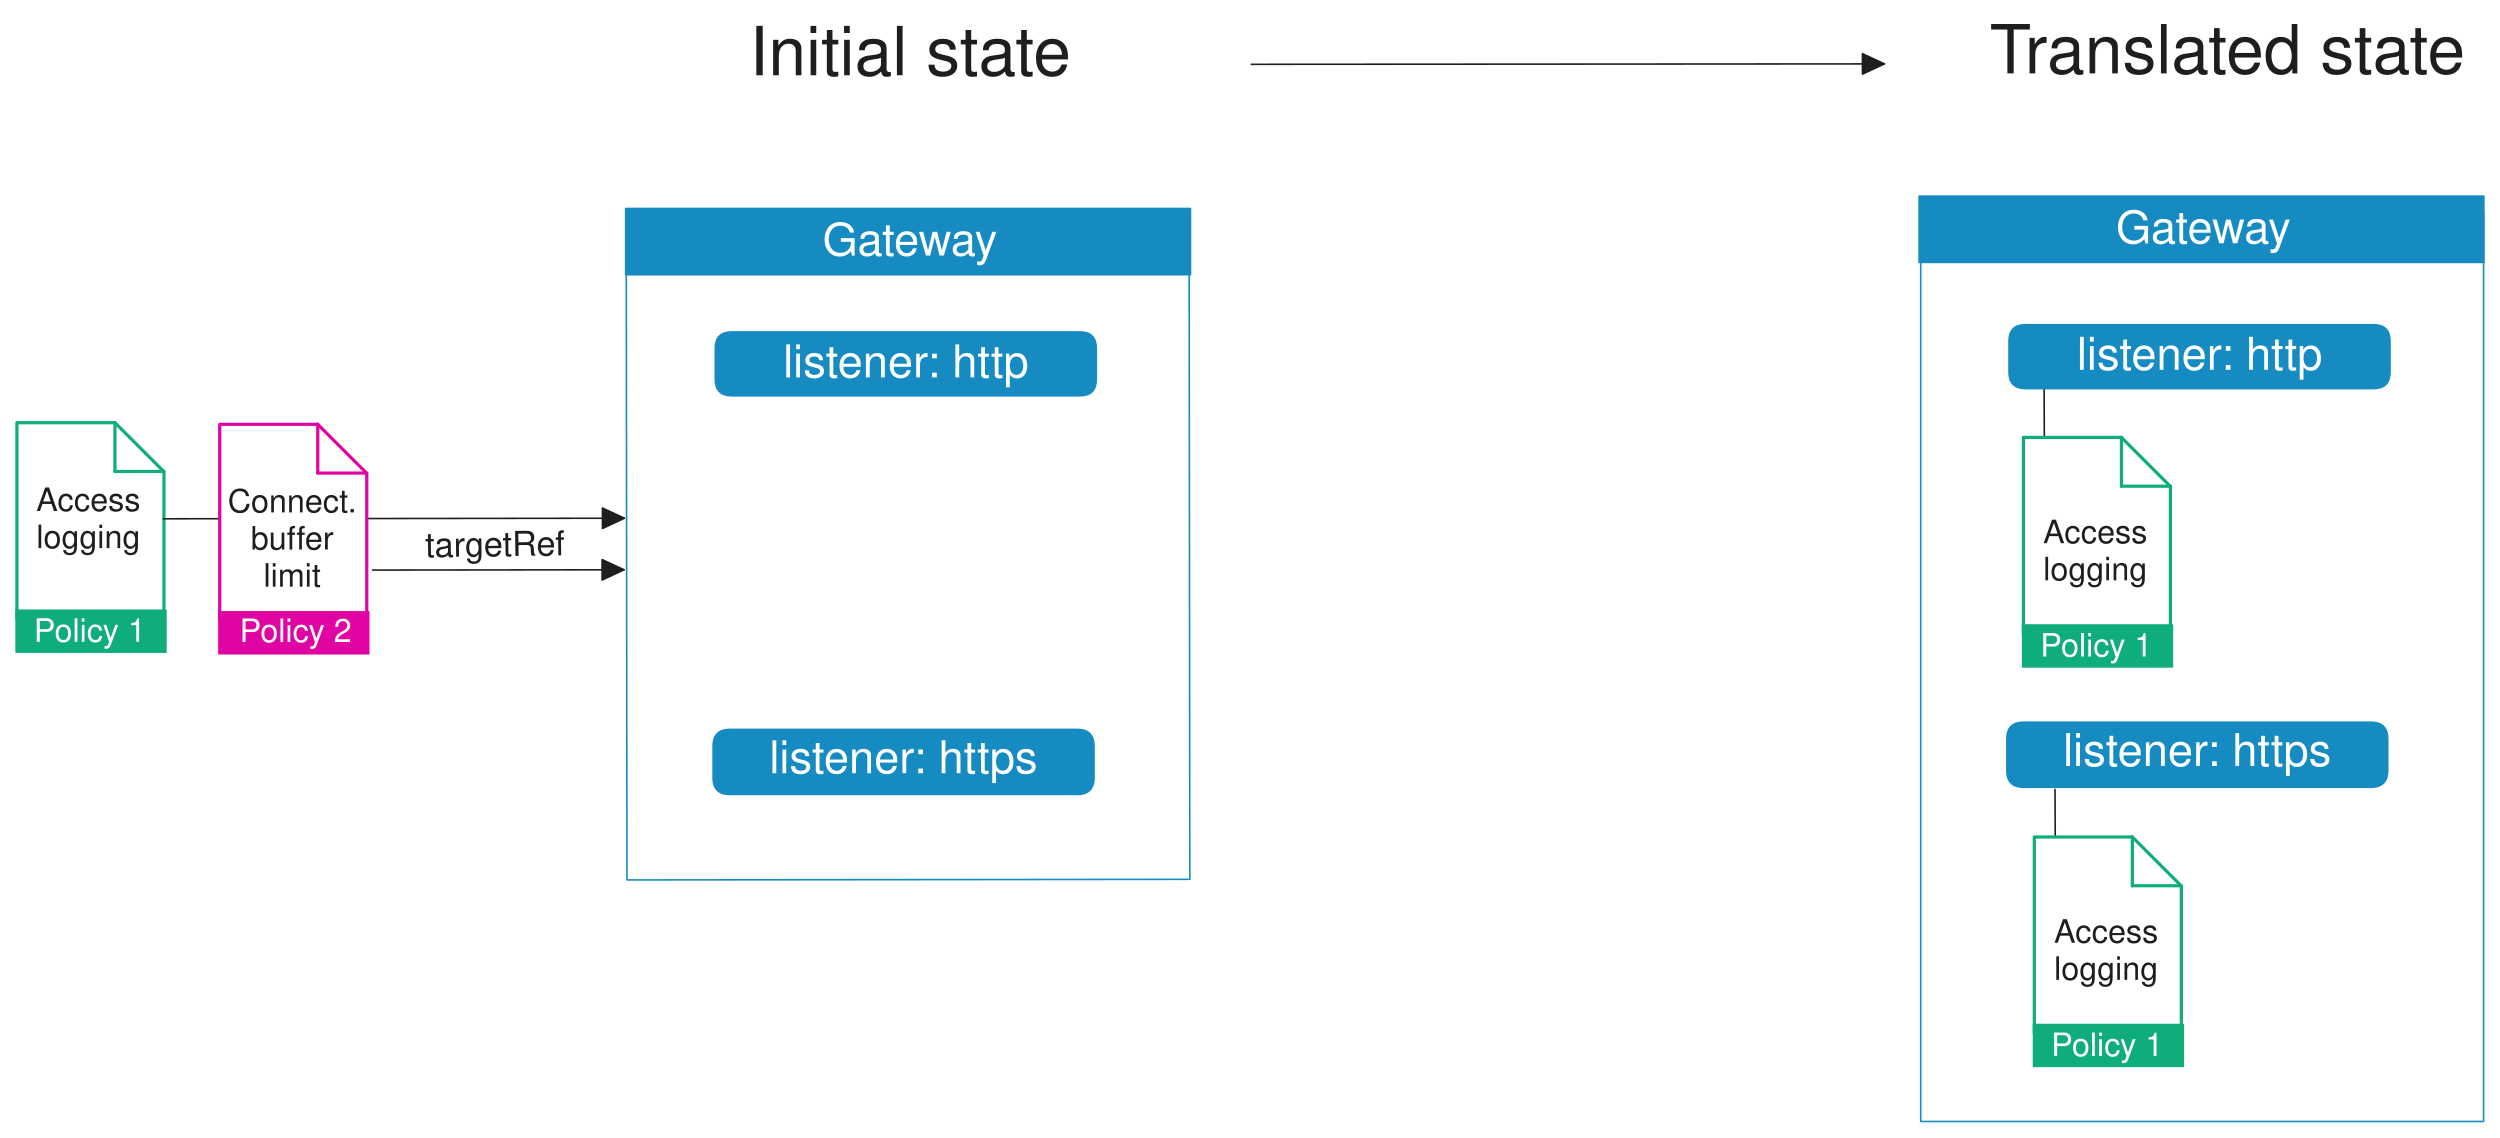
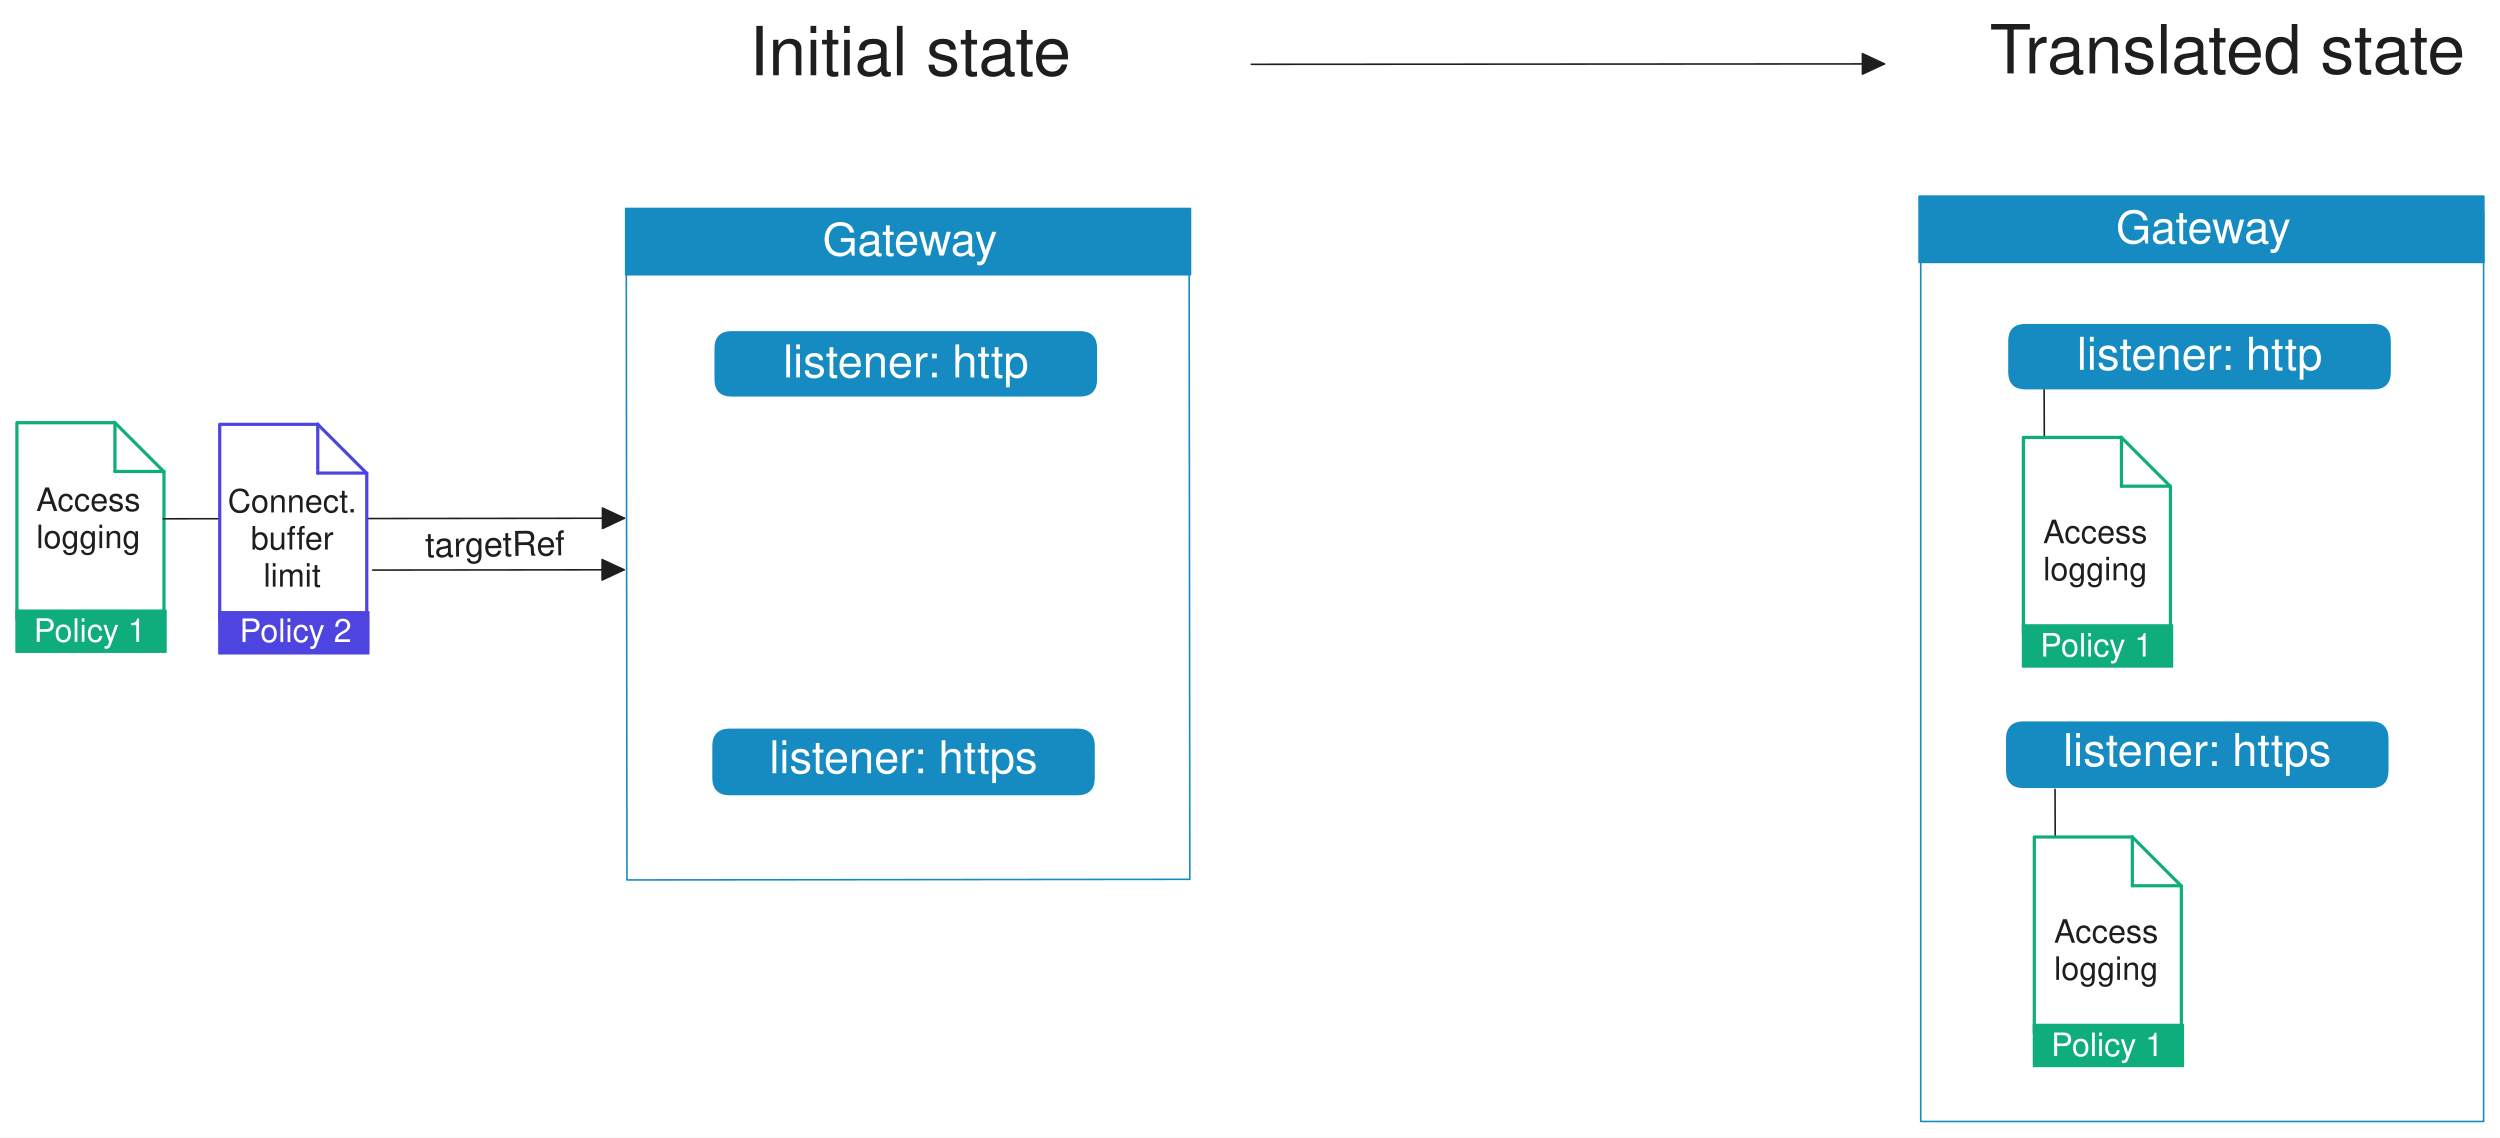
<svg xmlns="http://www.w3.org/2000/svg" version="1.1" viewBox="0 0 1548.341 704.565" width="3096.683" height="1409.13">
  <defs>
    <style class="style-fonts">
      
    </style>
  </defs>
  <rect x="0" y="0" width="1548.341" height="704.565" fill="#ffffff" />
  <g transform="translate(694.8857 180.9281) rotate(0 35.01465 11.5)">
    <text x="35.015" y="16.9" font-family="Helvetica, Segoe UI Emoji" font-size="20px" fill="white" text-anchor="middle" style="white-space: pre;" direction="ltr" dominant-baseline="alphabetic">Policy 1</text>
  </g>
  <g stroke-linecap="round" transform="translate(443.5022 206.0698) rotate(0 117.4872 19.27414)">
    <path d="M9.64 0 C59.66 0, 109.68 0, 225.34 0 C231.76 0, 234.97 3.21, 234.97 9.64 C234.97 16.46, 234.97 23.29, 234.97 28.91 C234.97 35.34, 231.76 38.55, 225.34 38.55 C178.41 38.55, 131.49 38.55, 9.64 38.55 C3.21 38.55, 0 35.34, 0 28.91 C0 21.85, 0 14.79, 0 9.64 C0 3.21, 3.21 0, 9.64 0" stroke="none" stroke-width="0" fill="#158bc2" />
    <path d="M9.64 0 C69.35 0, 129.06 0, 225.34 0 M9.64 0 C81.69 0, 153.75 0, 225.34 0 M225.34 0 C231.76 0, 234.97 3.21, 234.97 9.64 M225.34 0 C231.76 0, 234.97 3.21, 234.97 9.64 M234.97 9.64 C234.97 15.63, 234.97 21.63, 234.97 28.91 M234.97 9.64 C234.97 14.68, 234.97 19.73, 234.97 28.91 M234.97 28.91 C234.97 35.34, 231.76 38.55, 225.34 38.55 M234.97 28.91 C234.97 35.34, 231.76 38.55, 225.34 38.55 M225.34 38.55 C152.64 38.55, 79.94 38.55, 9.64 38.55 M225.34 38.55 C139.71 38.55, 54.08 38.55, 9.64 38.55 M9.64 38.55 C3.21 38.55, 0 35.34, 0 28.91 M9.64 38.55 C3.21 38.55, 0 35.34, 0 28.91 M0 28.91 C0 24.49, 0 20.07, 0 9.64 M0 28.91 C0 24.37, 0 19.82, 0 9.64 M0 9.64 C0 3.21, 3.21 0, 9.64 0 M0 9.64 C0 3.21, 3.21 0, 9.64 0" stroke="#158bc2" stroke-width="2" fill="none" />
  </g>
  <g transform="translate(484.8204 210.0574) rotate(0 76.26172 16.1)">
    <text x="76.262" y="23.661" font-family="Helvetica, Segoe UI Emoji" font-size="28px" fill="white" text-anchor="middle" style="white-space: pre;" direction="ltr" dominant-baseline="alphabetic">listener: http</text>
  </g>
  <g stroke-linecap="round" transform="translate(388.0769 136.3705) rotate(359.9379 174.2997 204.2087)">
    <path d="M0 0 C79.42 0, 158.84 0, 348.6 0 M0 0 C88.04 0, 176.07 0, 348.6 0 M348.6 0 C348.6 158.08, 348.6 316.15, 348.6 408.42 M348.6 0 C348.6 118.28, 348.6 236.56, 348.6 408.42 M348.6 408.42 C248.92 408.42, 149.25 408.42, 0 408.42 M348.6 408.42 C236.36 408.42, 124.12 408.42, 0 408.42 M0 408.42 C0 255.57, 0 102.73, 0 0 M0 408.42 C0 254.65, 0 100.87, 0 0" stroke="#158bc2" stroke-width="1" fill="none" />
  </g>
  <g stroke-linecap="round" transform="translate(387.5155 129.1102) rotate(0 174.8948 20.50898)">
    <path d="M0 0 L349.79 0 L349.79 41.02 L0 41.02" stroke="none" stroke-width="0" fill="#158bc2" />
    <path d="M0 0 C89.97 0, 179.95 0, 349.79 0 M0 0 C109.29 0, 218.59 0, 349.79 0 M349.79 0 C349.79 9.31, 349.79 18.62, 349.79 41.02 M349.79 0 C349.79 9.92, 349.79 19.84, 349.79 41.02 M349.79 41.02 C216.11 41.02, 82.42 41.02, 0 41.02 M349.79 41.02 C240.96 41.02, 132.14 41.02, 0 41.02 M0 41.02 C0 32.34, 0 23.66, 0 0 M0 41.02 C0 26.4, 0 11.79, 0 0" stroke="#158bc2" stroke-width="1" fill="none" />
  </g>
  <g transform="translate(508.3127 134.5876) rotate(0 55.24805 16.1)">
    <text x="55.248" y="23.661" font-family="Helvetica, Segoe UI Emoji" font-size="28px" fill="white" text-anchor="middle" style="white-space: pre;" direction="ltr" dominant-baseline="alphabetic">Gateway</text>
  </g>
  <g stroke-linecap="round" transform="translate(442.1511 452.2435) rotate(0 117.4493 19.65291)">
    <path d="M9.83 0 C69.96 0, 130.09 0, 225.07 0 C231.62 0, 234.9 3.28, 234.9 9.83 C234.9 16.49, 234.9 23.15, 234.9 29.48 C234.9 36.03, 231.62 39.31, 225.07 39.31 C165.13 39.31, 105.18 39.31, 9.83 39.31 C3.28 39.31, 0 36.03, 0 29.48 C0 25.04, 0 20.61, 0 9.83 C0 3.28, 3.28 0, 9.83 0" stroke="none" stroke-width="0" fill="#158bc2" />
    <path d="M9.83 0 C72 0, 134.18 0, 225.07 0 M9.83 0 C73.37 0, 136.91 0, 225.07 0 M225.07 0 C231.62 0, 234.9 3.28, 234.9 9.83 M225.07 0 C231.62 0, 234.9 3.28, 234.9 9.83 M234.9 9.83 C234.9 15.45, 234.9 21.07, 234.9 29.48 M234.9 9.83 C234.9 16.15, 234.9 22.48, 234.9 29.48 M234.9 29.48 C234.9 36.03, 231.62 39.31, 225.07 39.31 M234.9 29.48 C234.9 36.03, 231.62 39.31, 225.07 39.31 M225.07 39.31 C155.08 39.31, 85.09 39.31, 9.83 39.31 M225.07 39.31 C160.79 39.31, 96.51 39.31, 9.83 39.31 M9.83 39.31 C3.28 39.31, 0 36.03, 0 29.48 M9.83 39.31 C3.28 39.31, 0 36.03, 0 29.48 M0 29.48 C0 24, 0 18.52, 0 9.83 M0 29.48 C0 24.87, 0 20.27, 0 9.83 M0 9.83 C0 3.28, 3.28 0, 9.83 0 M0 9.83 C0 3.28, 3.28 0, 9.83 0" stroke="#158bc2" stroke-width="2" fill="none" />
  </g>
  <g transform="translate(476.2954 455.2017) rotate(0 83.26172 16.1)">
    <text x="83.262" y="23.661" font-family="Helvetica, Segoe UI Emoji" font-size="28px" fill="white" text-anchor="middle" style="white-space: pre;" direction="ltr" dominant-baseline="alphabetic">listener: https</text>
  </g>
  <g stroke-linecap="round" transform="translate(1244.755 201.6062) rotate(0 117.4872 19.27414)">
    <path d="M9.64 0 C74.02 0, 138.39 0, 225.34 0 C231.76 0, 234.97 3.21, 234.97 9.64 C234.97 17.1, 234.97 24.57, 234.97 28.91 C234.97 35.34, 231.76 38.55, 225.34 38.55 C161.04 38.55, 96.73 38.55, 9.64 38.55 C3.21 38.55, 0 35.34, 0 28.91 C0 21.8, 0 14.68, 0 9.64 C0 3.21, 3.21 0, 9.64 0" stroke="none" stroke-width="0" fill="#158bc2" />
    <path d="M9.64 0 C94.89 0, 180.14 0, 225.34 0 M9.64 0 C58.32 0, 107 0, 225.34 0 M225.34 0 C231.76 0, 234.97 3.21, 234.97 9.64 M225.34 0 C231.76 0, 234.97 3.21, 234.97 9.64 M234.97 9.64 C234.97 16.36, 234.97 23.09, 234.97 28.91 M234.97 9.64 C234.97 16.89, 234.97 24.15, 234.97 28.91 M234.97 28.91 C234.97 35.34, 231.76 38.55, 225.34 38.55 M234.97 28.91 C234.97 35.34, 231.76 38.55, 225.34 38.55 M225.34 38.55 C145.51 38.55, 65.68 38.55, 9.64 38.55 M225.34 38.55 C181.1 38.55, 136.86 38.55, 9.64 38.55 M9.64 38.55 C3.21 38.55, 0 35.34, 0 28.91 M9.64 38.55 C3.21 38.55, 0 35.34, 0 28.91 M0 28.91 C0 24.08, 0 19.26, 0 9.64 M0 28.91 C0 24.37, 0 19.84, 0 9.64 M0 9.64 C0 3.21, 3.21 0, 9.64 0 M0 9.64 C0 3.21, 3.21 0, 9.64 0" stroke="#158bc2" stroke-width="2" fill="none" />
  </g>
  <g transform="translate(1286.073 205.3519) rotate(0 76.26172 16.1)">
    <text x="76.262" y="23.661" font-family="Helvetica, Segoe UI Emoji" font-size="28px" fill="white" text-anchor="middle" style="white-space: pre;" direction="ltr" dominant-baseline="alphabetic">listener: http</text>
  </g>
  <g stroke-linecap="round" transform="translate(1189.571 131.9615) rotate(0 174.3069 281.3018)">
    <path d="M0 0 C134.93 0, 269.86 0, 348.61 0 M0 0 C100.96 0, 201.92 0, 348.61 0 M348.61 0 C348.61 160.87, 348.61 321.73, 348.61 562.6 M348.61 0 C348.61 181.14, 348.61 362.29, 348.61 562.6 M348.61 562.6 C218.15 562.6, 87.68 562.6, 0 562.6 M348.61 562.6 C217.36 562.6, 86.1 562.6, 0 562.6 M0 562.6 C0 359.95, 0 157.29, 0 0 M0 562.6 C0 444.1, 0 325.6, 0 0" stroke="#158bc2" stroke-width="1" fill="none" />
  </g>
  <g stroke-linecap="round" transform="translate(1188.552 121.4952) rotate(0 174.8948 20.50898)">
    <path d="M0 0 L349.79 0 L349.79 41.02 L0 41.02" stroke="none" stroke-width="0" fill="#158bc2" />
    <path d="M0 0 C79.41 0, 158.82 0, 349.79 0 M0 0 C84.61 0, 169.21 0, 349.79 0 M349.79 0 C349.79 15.68, 349.79 31.35, 349.79 41.02 M349.79 0 C349.79 12.76, 349.79 25.52, 349.79 41.02 M349.79 41.02 C275.77 41.02, 201.76 41.02, 0 41.02 M349.79 41.02 C225.16 41.02, 100.53 41.02, 0 41.02 M0 41.02 C0 24.99, 0 8.96, 0 0 M0 41.02 C0 26.01, 0 10.99, 0 0" stroke="#158bc2" stroke-width="1" fill="none" />
  </g>
  <g transform="translate(1309.38 127.0131) rotate(0 55.24805 16.1)">
    <text x="55.248" y="23.661" font-family="Helvetica, Segoe UI Emoji" font-size="28px" fill="white" text-anchor="middle" style="white-space: pre;" direction="ltr" dominant-baseline="alphabetic">Gateway</text>
  </g>
  <g stroke-linecap="round" transform="translate(1243.403 447.7799) rotate(0 117.4493 19.65291)">
    <path d="M9.83 0 C67.18 0, 124.53 0, 225.07 0 C231.62 0, 234.9 3.28, 234.9 9.83 C234.9 14.47, 234.9 19.12, 234.9 29.48 C234.9 36.03, 231.62 39.31, 225.07 39.31 C173.88 39.31, 122.7 39.31, 9.83 39.31 C3.28 39.31, 0 36.03, 0 29.48 C0 24.55, 0 19.63, 0 9.83 C0 3.28, 3.28 0, 9.83 0" stroke="none" stroke-width="0" fill="#158bc2" />
    <path d="M9.83 0 C72.67 0, 135.51 0, 225.07 0 M9.83 0 C70.99 0, 132.15 0, 225.07 0 M225.07 0 C231.62 0, 234.9 3.28, 234.9 9.83 M225.07 0 C231.62 0, 234.9 3.28, 234.9 9.83 M234.9 9.83 C234.9 17.18, 234.9 24.54, 234.9 29.48 M234.9 9.83 C234.9 17.23, 234.9 24.63, 234.9 29.48 M234.9 29.48 C234.9 36.03, 231.62 39.31, 225.07 39.31 M234.9 29.48 C234.9 36.03, 231.62 39.31, 225.07 39.31 M225.07 39.31 C156.7 39.31, 88.32 39.31, 9.83 39.31 M225.07 39.31 C176.59 39.31, 128.11 39.31, 9.83 39.31 M9.83 39.31 C3.28 39.31, 0 36.03, 0 29.48 M9.83 39.31 C3.28 39.31, 0 36.03, 0 29.48 M0 29.48 C0 23.29, 0 17.09, 0 9.83 M0 29.48 C0 25.27, 0 21.06, 0 9.83 M0 9.83 C0 3.28, 3.28 0, 9.83 0 M0 9.83 C0 3.28, 3.28 0, 9.83 0" stroke="#158bc2" stroke-width="2" fill="none" />
  </g>
  <g transform="translate(1277.548 450.7381) rotate(0 83.26172 16.1)">
    <text x="83.262" y="23.661" font-family="Helvetica, Segoe UI Emoji" font-size="28px" fill="white" text-anchor="middle" style="white-space: pre;" direction="ltr" dominant-baseline="alphabetic">listener: https</text>
  </g>
  <g stroke-linecap="round">
    <g transform="translate(1266.007 241.4616) rotate(0 0.1528864 39.26067)">
      <path d="M0 0 C0.1 25.15, 0.2 50.29, 0.31 78.52 M0 0 C0.09 24.15, 0.19 48.29, 0.31 78.52" stroke="#1e1e1e" stroke-width="1" fill="none" />
    </g>
  </g>
  <mask />
  <g transform="translate(464.2402 11.16996) rotate(0 100.2605 24.11986)">
    <text x="0" y="35.447" font-family="Helvetica, Segoe UI Emoji" font-size="41.948px" fill="#1e1e1e" text-anchor="start" style="white-space: pre;" direction="ltr" dominant-baseline="alphabetic">Initial state</text>
  </g>
  <g transform="translate(1232.302 10) rotate(0 149.5955 24.11986)">
    <text x="0" y="35.447" font-family="Helvetica, Segoe UI Emoji" font-size="41.948px" fill="#1e1e1e" text-anchor="start" style="white-space: pre;" direction="ltr" dominant-baseline="alphabetic">Translated state</text>
  </g>
  <g stroke-linecap="round">
    <g transform="translate(774.9871 39.83666) rotate(0 196.0462 -0.1330121)">
      <path d="M0 0 C136.85 -0.09, 273.7 -0.19, 392.09 -0.27 M0 0 C147.62 -0.1, 295.23 -0.2, 392.09 -0.27" stroke="#1e1e1e" stroke-width="1" fill="none" />
    </g>
    <g transform="translate(774.9871 39.83666) rotate(0 196.0462 -0.1330121)">
      <path d="M392.09 -0.27 L378.5 6.08 L378.49 -6.6 L392.09 -0.27" stroke="none" stroke-width="0" fill="#1e1e1e" fill-rule="evenodd" />
      <path d="M392.09 -0.27 C387.35 1.95, 382.61 4.17, 378.5 6.08 M392.09 -0.27 C386.98 2.12, 381.86 4.51, 378.5 6.08 M378.5 6.08 C378.5 1.65, 378.5 -2.79, 378.49 -6.6 M378.5 6.08 C378.5 2.52, 378.5 -1.05, 378.49 -6.6 M378.49 -6.6 C381.26 -5.31, 384.03 -4.02, 392.09 -0.27 M378.49 -6.6 C383.92 -4.07, 389.34 -1.55, 392.09 -0.27 M392.09 -0.27 C392.09 -0.27, 392.09 -0.27, 392.09 -0.27 M392.09 -0.27 C392.09 -0.27, 392.09 -0.27, 392.09 -0.27" stroke="#1e1e1e" stroke-width="1" fill="none" />
    </g>
  </g>
  <mask />
  <g stroke-linecap="round">
    <g transform="translate(1253.166 270.9266) rotate(0 45.53585 60.71447)" fill-rule="evenodd">
      <path d="M0 0 L60.71 0 L91.07 30.36 L91.07 121.43 L0 121.43 L0 0" stroke="none" stroke-width="0" fill="#fff" fill-rule="evenodd" />
      <path d="M0 0 C13.92 0, 27.85 0, 60.71 0 M0 0 C14.32 0, 28.64 0, 60.71 0 M60.71 0 C68.32 7.6, 75.92 15.21, 91.07 30.36 M60.71 0 C67.86 7.15, 75 14.29, 91.07 30.36 M91.07 30.36 C91.07 55.26, 91.07 80.16, 91.07 121.43 M91.07 30.36 C91.07 53.39, 91.07 76.42, 91.07 121.43 M91.07 121.43 C58.4 121.43, 25.73 121.43, 0 121.43 M91.07 121.43 C67.76 121.43, 44.45 121.43, 0 121.43 M0 121.43 C0 85.31, 0 49.2, 0 0 M0 121.43 C0 82.46, 0 43.49, 0 0 M0 0 C0 0, 0 0, 0 0 M0 0 C0 0, 0 0, 0 0" stroke="#0fac7c" stroke-width="2" fill="none" />
    </g>
  </g>
  <mask />
  <g stroke-linecap="round">
    <g transform="translate(1313.88 270.7626) rotate(0 0 15.17862)">
      <path d="M0 0 C0 9.64, 0 19.29, 0 30.36 M0 0 C0 6.84, 0 13.68, 0 30.36" stroke="#0fac7c" stroke-width="2" fill="none" />
    </g>
  </g>
  <mask />
  <g stroke-linecap="round">
    <g transform="translate(1313.88 301.1198) rotate(0 15.17862 0)">
      <path d="M0 0 C11.04 0, 22.07 0, 30.36 0 M0 0 C7.84 0, 15.67 0, 30.36 0" stroke="#0fac7c" stroke-width="2" fill="none" />
    </g>
  </g>
  <mask />
  <g stroke-linecap="round" transform="translate(1252.69 387.0873) rotate(0 46.37854 12.96022)">
    <path d="M0 0 L92.76 0 L92.76 25.92 L0 25.92" stroke="none" stroke-width="0" fill="#0fac7c" />
    <path d="M0 0 C21.92 0, 43.85 0, 92.76 0 M0 0 C36.23 0, 72.46 0, 92.76 0 M92.76 0 C92.76 7.13, 92.76 14.26, 92.76 25.92 M92.76 0 C92.76 9.32, 92.76 18.64, 92.76 25.92 M92.76 25.92 C69.92 25.92, 47.08 25.92, 0 25.92 M92.76 25.92 C66.2 25.92, 39.64 25.92, 0 25.92 M0 25.92 C0 17.42, 0 8.91, 0 0 M0 25.92 C0 16.43, 0 6.93, 0 0" stroke="#0fac7c" stroke-width="1" fill="none" />
  </g>
  <g transform="translate(1265.392 319.5178) rotate(0 32.25098 23)">
    <text x="32.251" y="16.9" font-family="Helvetica, Segoe UI Emoji" font-size="20px" fill="#1e1e1e" text-anchor="middle" style="white-space: pre;" direction="ltr" dominant-baseline="alphabetic">Access</text>
    <text x="32.251" y="39.9" font-family="Helvetica, Segoe UI Emoji" font-size="20px" fill="#1e1e1e" text-anchor="middle" style="white-space: pre;" direction="ltr" dominant-baseline="alphabetic">logging</text>
  </g>
  <g transform="translate(1263.311 389.7283) rotate(0 35.01465 11.5)">
    <text x="35.015" y="16.9" font-family="Helvetica, Segoe UI Emoji" font-size="20px" fill="white" text-anchor="middle" style="white-space: pre;" direction="ltr" dominant-baseline="alphabetic">Policy 1</text>
  </g>
  <g stroke-linecap="round">
    <g transform="translate(1272.758 488.913) rotate(0 0.1528864 39.26067)">
      <path d="M0 0 C0.09 23.91, 0.19 47.81, 0.31 78.52 M0 0 C0.11 27.45, 0.21 54.91, 0.31 78.52" stroke="#1e1e1e" stroke-width="1" fill="none" />
    </g>
  </g>
  <mask />
  <g stroke-linecap="round">
    <g transform="translate(1259.918 518.3779) rotate(0 45.53585 60.71447)" fill-rule="evenodd">
      <path d="M0 0 L60.71 0 L91.07 30.36 L91.07 121.43 L0 121.43 L0 0" stroke="none" stroke-width="0" fill="#fff" fill-rule="evenodd" />
      <path d="M0 0 C22.52 0, 45.04 0, 60.71 0 M0 0 C13.57 0, 27.14 0, 60.71 0 M60.71 0 C69.99 9.27, 79.26 18.55, 91.07 30.36 M60.71 0 C68.56 7.84, 76.4 15.69, 91.07 30.36 M91.07 30.36 C91.07 60.83, 91.07 91.31, 91.07 121.43 M91.07 30.36 C91.07 56.45, 91.07 82.55, 91.07 121.43 M91.07 121.43 C60.2 121.43, 29.34 121.43, 0 121.43 M91.07 121.43 C65.58 121.43, 40.1 121.43, 0 121.43 M0 121.43 C0 94.71, 0 67.99, 0 0 M0 121.43 C0 81.98, 0 42.52, 0 0 M0 0 C0 0, 0 0, 0 0 M0 0 C0 0, 0 0, 0 0" stroke="#0fac7c" stroke-width="2" fill="none" />
    </g>
  </g>
  <mask />
  <g stroke-linecap="round">
    <g transform="translate(1320.632 518.2139) rotate(0 0 15.17862)">
      <path d="M0 0 C0 10.86, 0 21.72, 0 30.36 M0 0 C0 12.06, 0 24.11, 0 30.36" stroke="#0fac7c" stroke-width="2" fill="none" />
    </g>
  </g>
  <mask />
  <g stroke-linecap="round">
    <g transform="translate(1320.632 548.5711) rotate(0 15.17862 0)">
      <path d="M0 0 C7.85 0, 15.7 0, 30.36 0 M0 0 C6.94 0, 13.88 0, 30.36 0" stroke="#0fac7c" stroke-width="2" fill="none" />
    </g>
  </g>
  <mask />
  <g stroke-linecap="round" transform="translate(1259.442 634.5386) rotate(0 46.37854 12.96022)">
    <path d="M0 0 L92.76 0 L92.76 25.92 L0 25.92" stroke="none" stroke-width="0" fill="#0fac7c" />
    <path d="M0 0 C31.98 0, 63.96 0, 92.76 0 M0 0 C21.76 0, 43.53 0, 92.76 0 M92.76 0 C92.76 7.75, 92.76 15.5, 92.76 25.92 M92.76 0 C92.76 6.14, 92.76 12.28, 92.76 25.92 M92.76 25.92 C65.91 25.92, 39.06 25.92, 0 25.92 M92.76 25.92 C60.51 25.92, 28.26 25.92, 0 25.92 M0 25.92 C0 15.89, 0 5.85, 0 0 M0 25.92 C0 18.72, 0 11.51, 0 0" stroke="#0fac7c" stroke-width="1" fill="none" />
  </g>
  <g transform="translate(1272.144 566.9691) rotate(0 32.25098 23)">
    <text x="32.251" y="16.9" font-family="Helvetica, Segoe UI Emoji" font-size="20px" fill="#1e1e1e" text-anchor="middle" style="white-space: pre;" direction="ltr" dominant-baseline="alphabetic">Access</text>
    <text x="32.251" y="39.9" font-family="Helvetica, Segoe UI Emoji" font-size="20px" fill="#1e1e1e" text-anchor="middle" style="white-space: pre;" direction="ltr" dominant-baseline="alphabetic">logging</text>
  </g>
  <g transform="translate(1270.063 637.1796) rotate(0 35.01465 11.5)">
    <text x="35.015" y="16.9" font-family="Helvetica, Segoe UI Emoji" font-size="20px" fill="white" text-anchor="middle" style="white-space: pre;" direction="ltr" dominant-baseline="alphabetic">Policy 1</text>
  </g>
  <g stroke-linecap="round">
    <g transform="translate(10.47594 261.7929) rotate(0 45.53585 60.71447)" fill-rule="evenodd">
      <path d="M0 0 L60.71 0 L91.07 30.36 L91.07 121.43 L0 121.43 L0 0" stroke="none" stroke-width="0" fill="#fff" fill-rule="evenodd" />
      <path d="M0 0 C12.34 0, 24.68 0, 60.71 0 M0 0 C20.43 0, 40.86 0, 60.71 0 M60.71 0 C68.08 7.36, 75.44 14.73, 91.07 30.36 M60.71 0 C69.99 9.28, 79.27 18.55, 91.07 30.36 M91.07 30.36 C91.07 66.7, 91.07 103.05, 91.07 121.43 M91.07 30.36 C91.07 53.64, 91.07 76.93, 91.07 121.43 M91.07 121.43 C64.34 121.43, 37.61 121.43, 0 121.43 M91.07 121.43 C65.1 121.43, 39.13 121.43, 0 121.43 M0 121.43 C0 91.62, 0 61.82, 0 0 M0 121.43 C0 81.09, 0 40.75, 0 0 M0 0 C0 0, 0 0, 0 0 M0 0 C0 0, 0 0, 0 0" stroke="#0fac7c" stroke-width="2" fill="none" />
    </g>
  </g>
  <mask />
  <g stroke-linecap="round">
    <g transform="translate(71.19041 261.6288) rotate(0 0 15.17862)">
      <path d="M0 0 C0 6.13, 0 12.26, 0 30.36 M0 0 C0 10.37, 0 20.74, 0 30.36" stroke="#0fac7c" stroke-width="2" fill="none" />
    </g>
  </g>
  <mask />
  <g stroke-linecap="round">
    <g transform="translate(71.19041 291.9861) rotate(0 15.17862 0)">
      <path d="M0 0 C7.89 0, 15.79 0, 30.36 0 M0 0 C6.44 0, 12.89 0, 30.36 0" stroke="#0fac7c" stroke-width="2" fill="none" />
    </g>
  </g>
  <mask />
  <g stroke-linecap="round" transform="translate(10 377.9536) rotate(0 46.37854 12.96022)">
    <path d="M0 0 L92.76 0 L92.76 25.92 L0 25.92" stroke="none" stroke-width="0" fill="#0fac7c" />
    <path d="M0 0 C28.18 0, 56.37 0, 92.76 0 M0 0 C35.42 0, 70.84 0, 92.76 0 M92.76 0 C92.76 6.1, 92.76 12.19, 92.76 25.92 M92.76 0 C92.76 6.11, 92.76 12.22, 92.76 25.92 M92.76 25.92 C67.65 25.92, 42.55 25.92, 0 25.92 M92.76 25.92 C64.22 25.92, 35.69 25.92, 0 25.92 M0 25.92 C0 15.76, 0 5.6, 0 0 M0 25.92 C0 16.08, 0 6.24, 0 0" stroke="#0fac7c" stroke-width="1" fill="none" />
  </g>
  <g transform="translate(22.46058 299.5974) rotate(0 32.25098 23)">
    <text x="32.251" y="16.9" font-family="Helvetica, Segoe UI Emoji" font-size="20px" fill="#1e1e1e" text-anchor="middle" style="white-space: pre;" direction="ltr" dominant-baseline="alphabetic">Access</text>
    <text x="32.251" y="39.9" font-family="Helvetica, Segoe UI Emoji" font-size="20px" fill="#1e1e1e" text-anchor="middle" style="white-space: pre;" direction="ltr" dominant-baseline="alphabetic">logging</text>
  </g>
  <g transform="translate(20.62119 380.5945) rotate(0 35.01465 11.5)">
    <text x="35.015" y="16.9" font-family="Helvetica, Segoe UI Emoji" font-size="20px" fill="white" text-anchor="middle" style="white-space: pre;" direction="ltr" dominant-baseline="alphabetic">Policy 1</text>
  </g>
  <g stroke-linecap="round">
    <g transform="translate(101.0982 321.3062) rotate(0 142.8117 -0.1732443)">
      <path d="M0 0 C71.05 -0.09, 142.11 -0.17, 285.62 -0.35 M0 0 C91.01 -0.11, 182.02 -0.22, 285.62 -0.35" stroke="#1e1e1e" stroke-width="1" fill="none" />
    </g>
    <g transform="translate(101.0982 321.3062) rotate(0 142.8117 -0.1732443)">
      <path d="M285.62 -0.35 L272.04 6.01 L272.02 -6.67 L285.62 -0.35" stroke="none" stroke-width="0" fill="#1e1e1e" fill-rule="evenodd" />
      <path d="M285.62 -0.35 C282.24 1.23, 278.86 2.82, 272.04 6.01 M285.62 -0.35 C281.29 1.68, 276.96 3.7, 272.04 6.01 M272.04 6.01 C272.03 1.59, 272.03 -2.83, 272.02 -6.67 M272.04 6.01 C272.03 2.23, 272.03 -1.54, 272.02 -6.67 M272.02 -6.67 C277.11 -4.31, 282.19 -1.94, 285.62 -0.35 M272.02 -6.67 C275.75 -4.94, 279.47 -3.21, 285.62 -0.35 M285.62 -0.35 C285.62 -0.35, 285.62 -0.35, 285.62 -0.35 M285.62 -0.35 C285.62 -0.35, 285.62 -0.35, 285.62 -0.35" stroke="#1e1e1e" stroke-width="1" fill="none" />
    </g>
  </g>
  <mask />
  <g stroke-linecap="round">
    <g transform="translate(230.8332 353.0685) rotate(0 77.82987 -0.0925545)">
      <path d="M0 0 C37.75 -0.04, 75.51 -0.09, 155.66 -0.19 M0 0 C47.56 -0.06, 95.13 -0.11, 155.66 -0.19" stroke="#1e1e1e" stroke-width="1" fill="none" />
    </g>
    <g transform="translate(230.8332 353.0685) rotate(0 77.82987 -0.0925545)">
      <path d="M155.66 -0.19 L142.07 6.17 L142.06 -6.51 L155.66 -0.19" stroke="none" stroke-width="0" fill="#1e1e1e" fill-rule="evenodd" />
      <path d="M155.66 -0.19 C152.36 1.36, 149.07 2.9, 142.07 6.17 M155.66 -0.19 C151.51 1.76, 147.36 3.7, 142.07 6.17 M142.07 6.17 C142.07 1.11, 142.06 -3.95, 142.06 -6.51 M142.07 6.17 C142.07 2.93, 142.06 -0.31, 142.06 -6.51 M142.06 -6.51 C146.05 -4.65, 150.04 -2.8, 155.66 -0.19 M142.06 -6.51 C145.94 -4.7, 149.82 -2.9, 155.66 -0.19 M155.66 -0.19 C155.66 -0.19, 155.66 -0.19, 155.66 -0.19 M155.66 -0.19 C155.66 -0.19, 155.66 -0.19, 155.66 -0.19" stroke="#1e1e1e" stroke-width="1" fill="none" />
    </g>
  </g>
  <mask />
  <g transform="translate(263.3164 326.5211) rotate(359.2791 43.61964 12.20021)">
    <text x="0" y="17.929" font-family="Helvetica, Segoe UI Emoji" font-size="21.218px" fill="#1e1e1e" text-anchor="start" style="white-space: pre;" direction="ltr" dominant-baseline="alphabetic">targetRef</text>
  </g>
  <g stroke-linecap="round">
    <g transform="translate(136.0785 262.7961) rotate(0 45.53585 60.71447)" fill-rule="evenodd">
      <path d="M0 0 L60.71 0 L91.07 30.36 L91.07 121.43 L0 121.43 L0 0" stroke="none" stroke-width="0" fill="#fff" fill-rule="evenodd" />
-       <path d="M0 0 C14.66 0, 29.33 0, 60.71 0 M0 0 C22.45 0, 44.9 0, 60.71 0 M60.71 0 C72.81 12.1, 84.91 24.2, 91.07 30.36 M60.71 0 C70.89 10.17, 81.06 20.35, 91.07 30.36 M91.07 30.36 C91.07 61.84, 91.07 93.32, 91.07 121.43 M91.07 30.36 C91.07 53.99, 91.07 77.63, 91.07 121.43 M91.07 121.43 C58.95 121.43, 26.82 121.43, 0 121.43 M91.07 121.43 C65.76 121.43, 40.45 121.43, 0 121.43 M0 121.43 C0 92.07, 0 62.7, 0 0 M0 121.43 C0 89.62, 0 57.81, 0 0 M0 0 C0 0, 0 0, 0 0 M0 0 C0 0, 0 0, 0 0" stroke="#e005a3" stroke-width="2" fill="none" />
+       <path d="M0 0 C14.66 0, 29.33 0, 60.71 0 M0 0 C22.45 0, 44.9 0, 60.71 0 M60.71 0 C72.81 12.1, 84.91 24.2, 91.07 30.36 M60.71 0 C70.89 10.17, 81.06 20.35, 91.07 30.36 M91.07 30.36 C91.07 61.84, 91.07 93.32, 91.07 121.43 M91.07 30.36 C91.07 53.99, 91.07 77.63, 91.07 121.43 M91.07 121.43 C58.95 121.43, 26.82 121.43, 0 121.43 M91.07 121.43 C65.76 121.43, 40.45 121.43, 0 121.43 M0 121.43 C0 92.07, 0 62.7, 0 0 M0 121.43 C0 89.62, 0 57.81, 0 0 M0 0 C0 0, 0 0, 0 0 M0 0 C0 0, 0 0, 0 0" stroke="#4e44df" stroke-width="2" fill="none" />
    </g>
  </g>
  <mask />
  <g stroke-linecap="round">
    <g transform="translate(196.793 262.6321) rotate(0 0 15.17862)">
-       <path d="M0 0 C0 7.14, 0 14.28, 0 30.36 M0 0 C0 7.16, 0 14.32, 0 30.36" stroke="#e005a3" stroke-width="2" fill="none" />
+       <path d="M0 0 C0 7.14, 0 14.28, 0 30.36 M0 0 C0 7.16, 0 14.32, 0 30.36" stroke="#4e44df" stroke-width="2" fill="none" />
    </g>
  </g>
  <mask />
  <g stroke-linecap="round">
    <g transform="translate(196.793 292.9893) rotate(0 15.17862 0)">
-       <path d="M0 0 C10.47 0, 20.94 0, 30.36 0 M0 0 C10.76 0, 21.52 0, 30.36 0" stroke="#e005a3" stroke-width="2" fill="none" />
+       <path d="M0 0 C10.47 0, 20.94 0, 30.36 0 M0 0 C10.76 0, 21.52 0, 30.36 0" stroke="#4e44df" stroke-width="2" fill="none" />
    </g>
  </g>
  <mask />
  <g stroke-linecap="round" transform="translate(135.6026 378.9568) rotate(0 46.37854 12.96022)">
-     <path d="M0 0 L92.76 0 L92.76 25.92 L0 25.92" stroke="none" stroke-width="0" fill="#e005a3" />
-     <path d="M0 0 C23.07 0, 46.15 0, 92.76 0 M0 0 C28.66 0, 57.32 0, 92.76 0 M92.76 0 C92.76 8.05, 92.76 16.09, 92.76 25.92 M92.76 0 C92.76 6.37, 92.76 12.74, 92.76 25.92 M92.76 25.92 C57.52 25.92, 22.29 25.92, 0 25.92 M92.76 25.92 C71.7 25.92, 50.64 25.92, 0 25.92 M0 25.92 C0 19.34, 0 12.76, 0 0 M0 25.92 C0 19.28, 0 12.63, 0 0" stroke="#e005a3" stroke-width="1" fill="none" />
+     <path d="M0 0 L92.76 0 L92.76 25.92 L0 25.92" stroke="none" stroke-width="0" fill="#4e44df" />
+     <path d="M0 0 C23.07 0, 46.15 0, 92.76 0 M0 0 C28.66 0, 57.32 0, 92.76 0 M92.76 0 C92.76 8.05, 92.76 16.09, 92.76 25.92 M92.76 0 C92.76 6.37, 92.76 12.74, 92.76 25.92 M92.76 25.92 C57.52 25.92, 22.29 25.92, 0 25.92 M92.76 25.92 C71.7 25.92, 50.64 25.92, 0 25.92 M0 25.92 C0 19.34, 0 12.76, 0 0 M0 25.92 C0 19.28, 0 12.63, 0 0" stroke="#4e44df" stroke-width="1" fill="none" />
  </g>
  <g transform="translate(148.0819 380.7369) rotate(0 35.01465 11.5)">
    <text x="35.015" y="16.9" font-family="Helvetica, Segoe UI Emoji" font-size="20px" fill="white" text-anchor="middle" style="white-space: pre;" direction="ltr" dominant-baseline="alphabetic">Policy 2</text>
  </g>
  <g transform="translate(140.9411 300.4435) rotate(0 40.02441 34.5)">
    <text x="40.024" y="16.9" font-family="Helvetica, Segoe UI Emoji" font-size="20px" fill="#1e1e1e" text-anchor="middle" style="white-space: pre;" direction="ltr" dominant-baseline="alphabetic">Connect.</text>
    <text x="40.024" y="39.9" font-family="Helvetica, Segoe UI Emoji" font-size="20px" fill="#1e1e1e" text-anchor="middle" style="white-space: pre;" direction="ltr" dominant-baseline="alphabetic">buffer</text>
    <text x="40.024" y="62.9" font-family="Helvetica, Segoe UI Emoji" font-size="20px" fill="#1e1e1e" text-anchor="middle" style="white-space: pre;" direction="ltr" dominant-baseline="alphabetic">limit</text>
  </g>
</svg>
